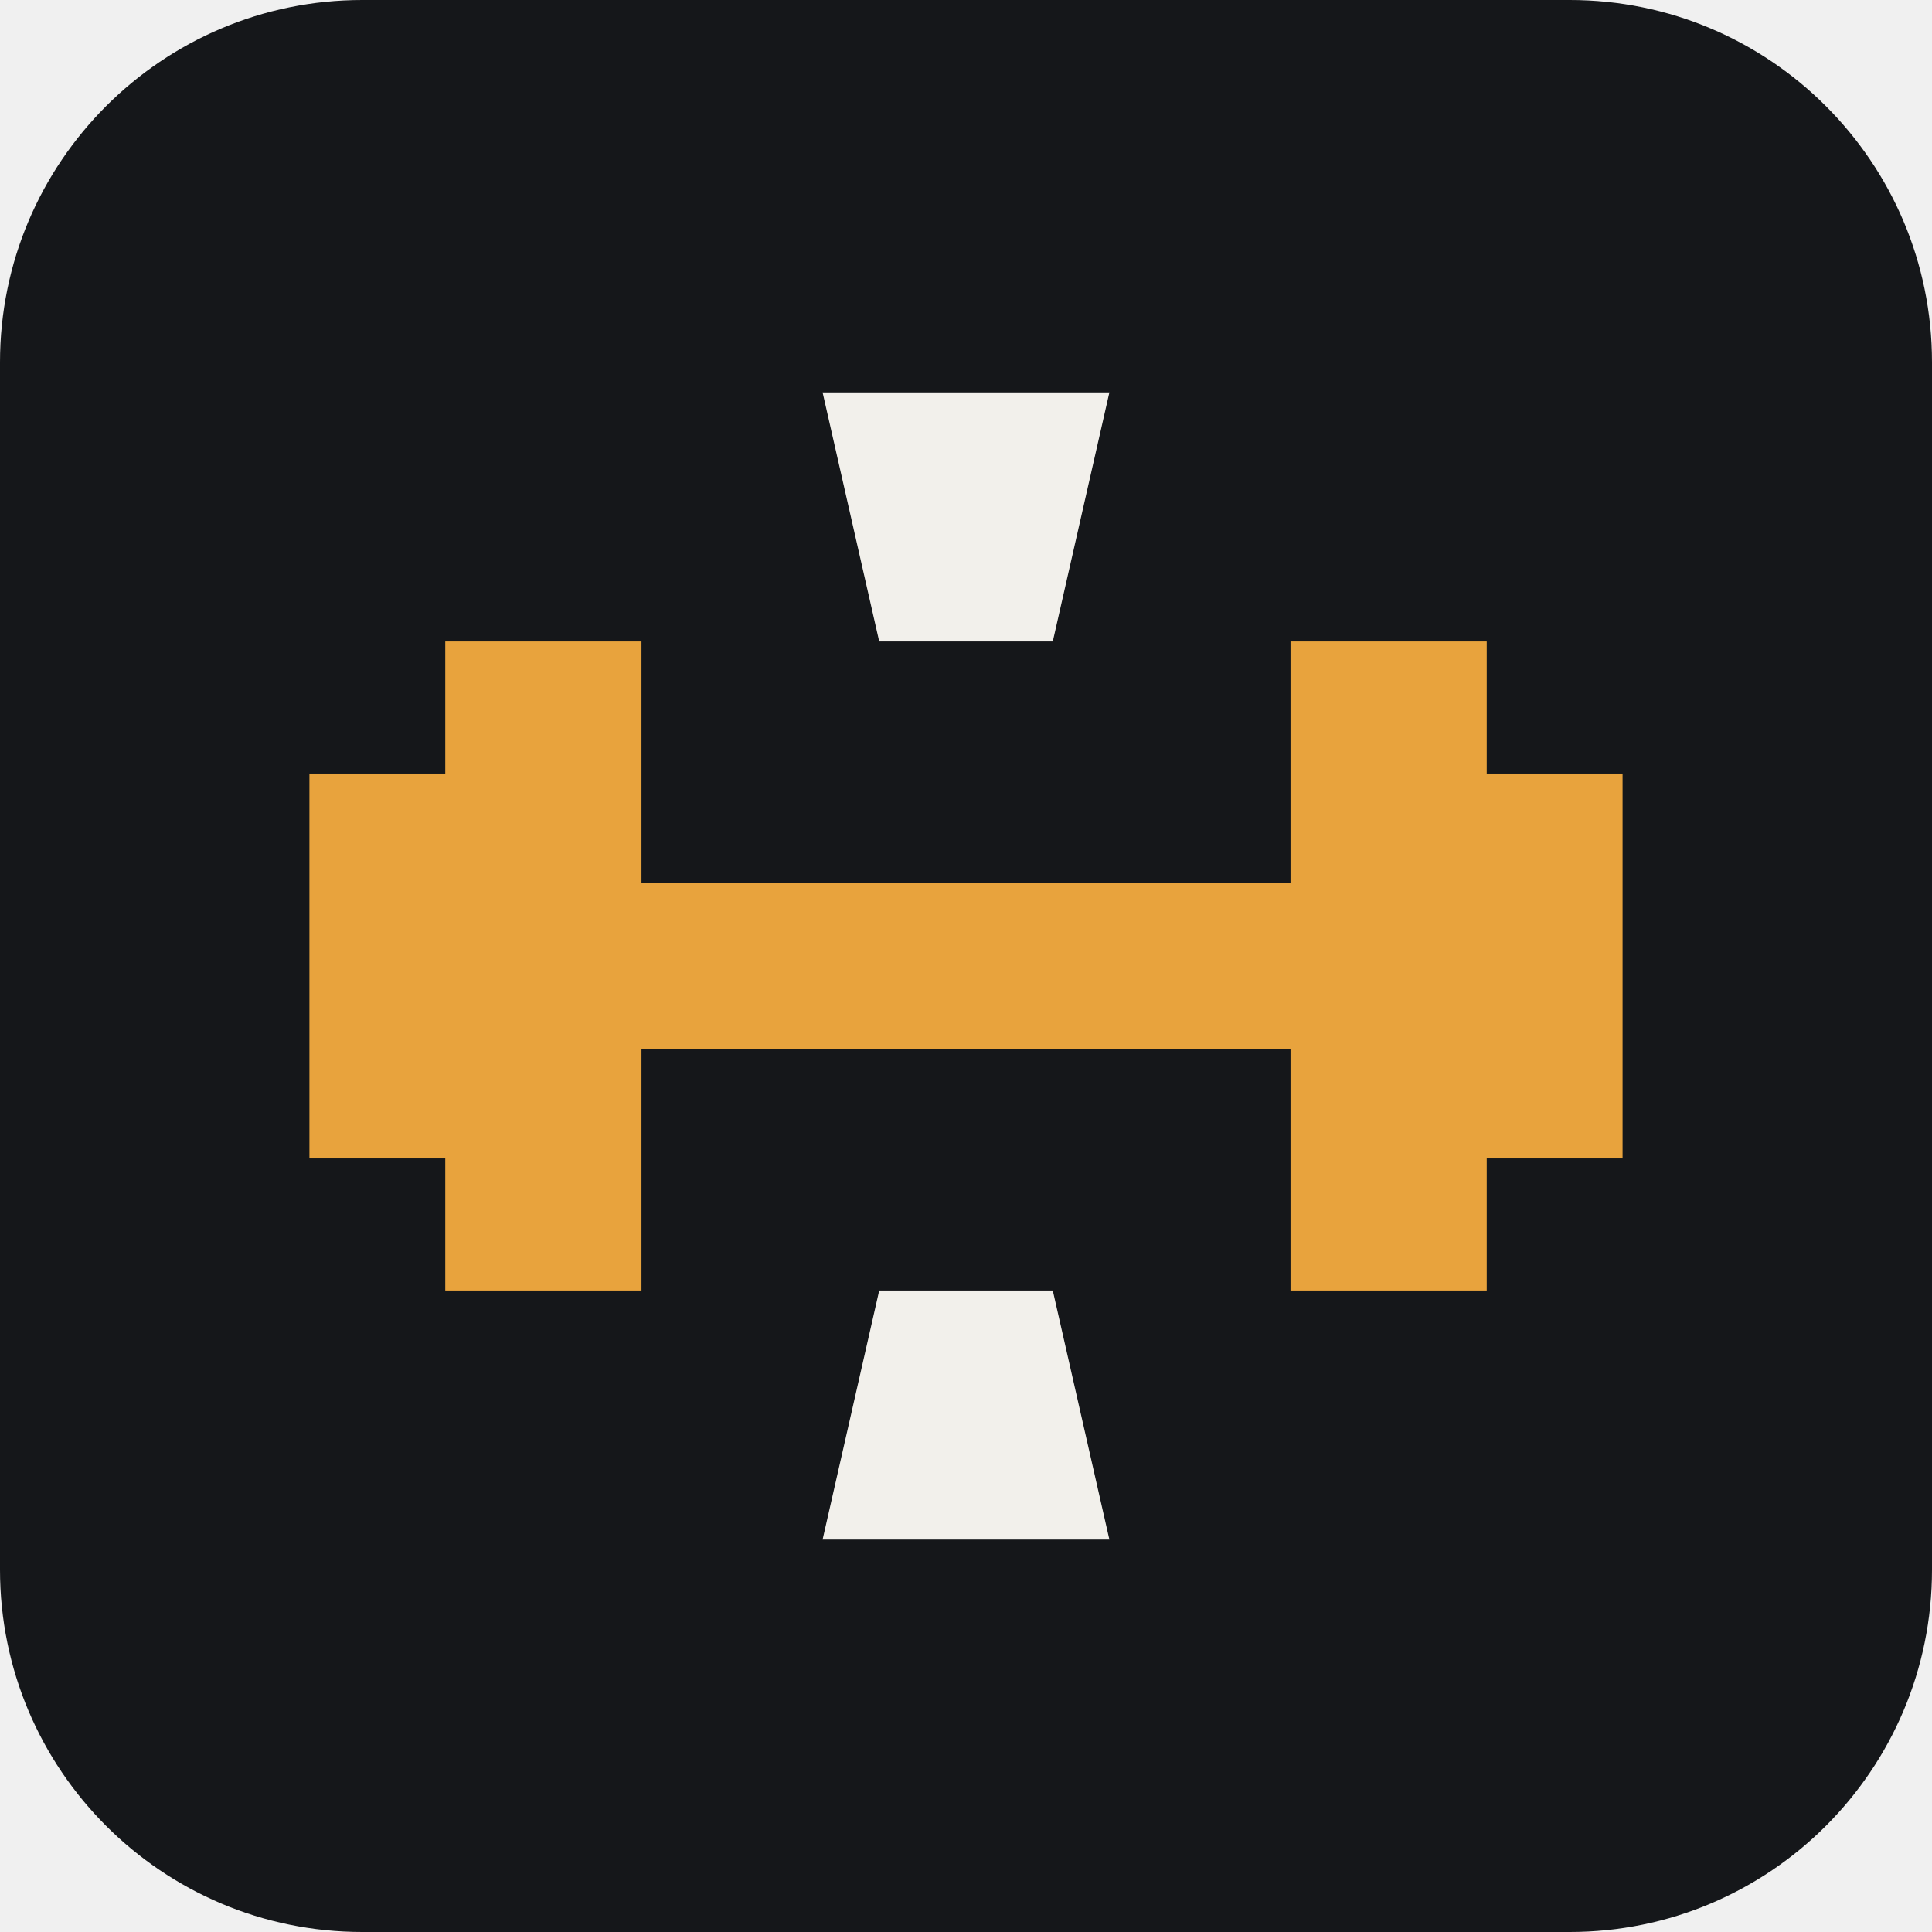
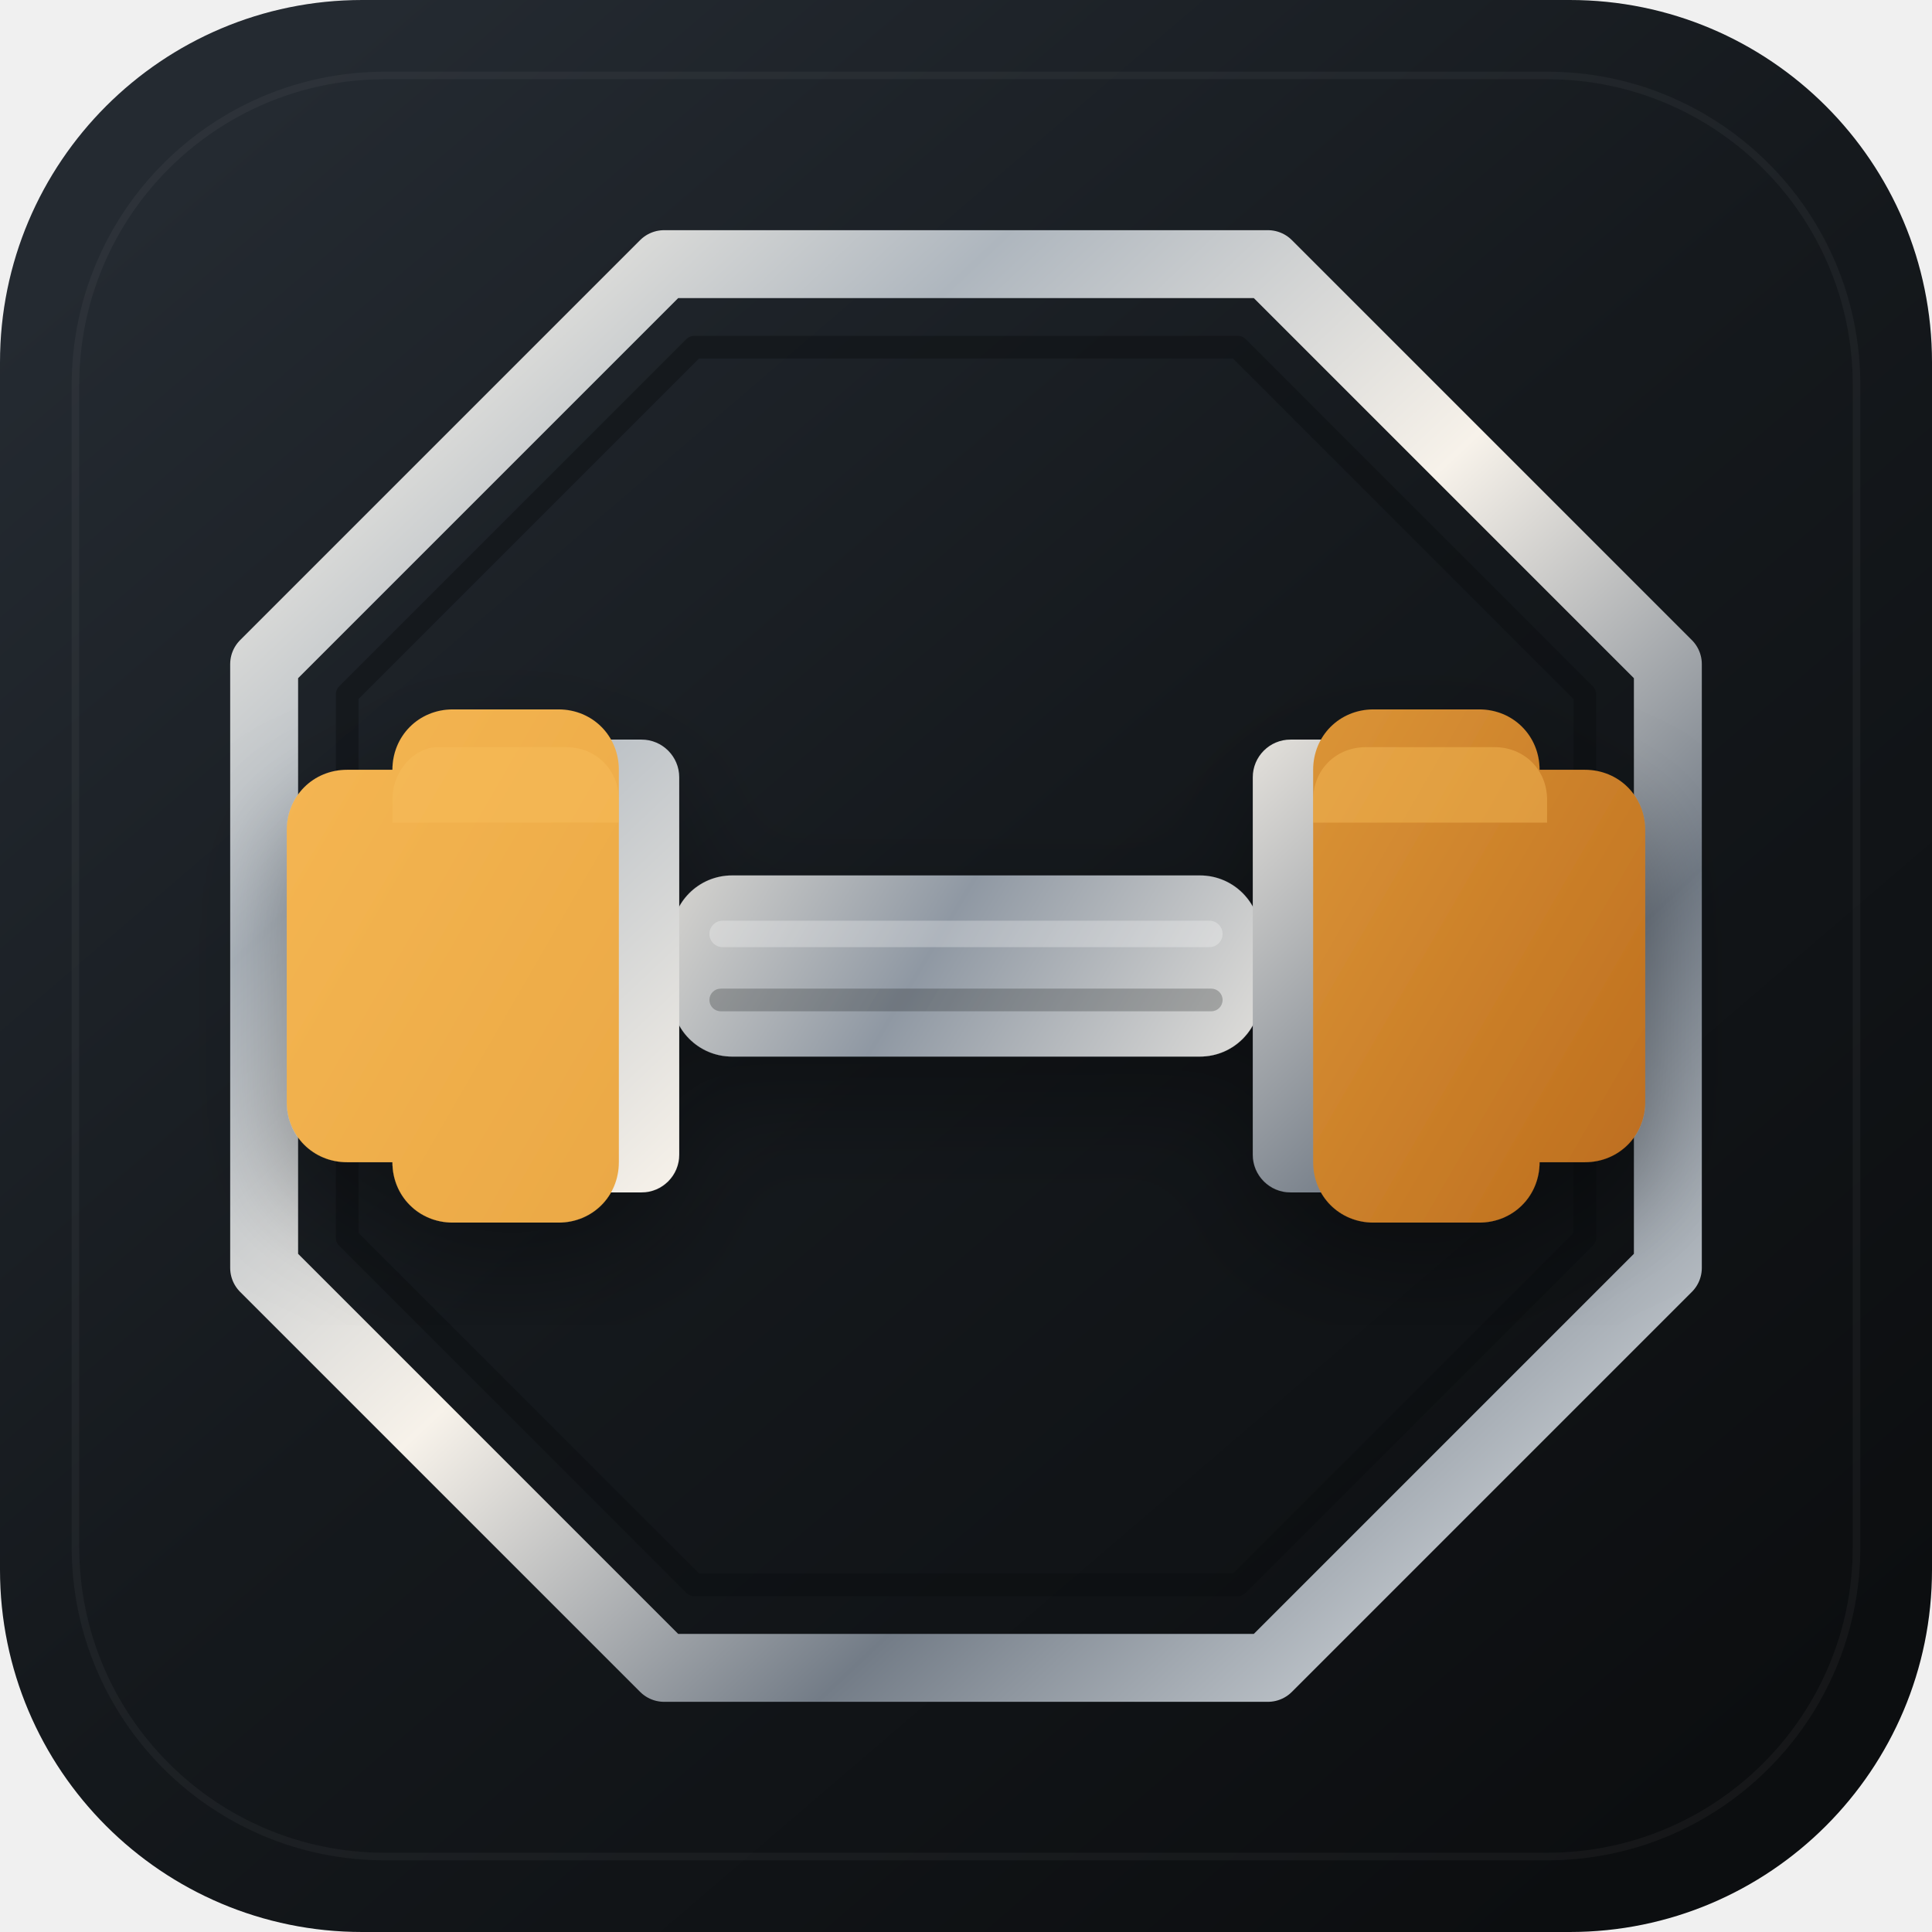
- <svg xmlns="http://www.w3.org/2000/svg" viewBox="0 0 512 512">
-   <rect width="512" height="512" rx="96" fill="#15171A" />
-   <path d="M118 170h52v172h-52zm224 0h52v172h-52zM82 205h36v102H82zm312 0h36v102h-36zm-224 29h172v44H170z" fill="#E8A33D" />
-   <path d="M218 104h76l-15 66h-46z" fill="#F2F0EB" />
-   <path d="M233 342h46l15 66h-76z" fill="#F2F0EB" />
+ <svg xmlns="http://www.w3.org/2000/svg" viewBox="0 0 512 512" role="img" aria-label="The Forge">
+   <defs>
+     <linearGradient id="bg" x1="64" y1="32" x2="448" y2="480" gradientUnits="userSpaceOnUse">
+       <stop offset="0" stop-color="#242A31" />
+       <stop offset="0.48" stop-color="#15191D" />
+       <stop offset="1" stop-color="#0C0E10" />
+     </linearGradient>
+     <linearGradient id="steel" x1="92" y1="82" x2="420" y2="430" gradientUnits="userSpaceOnUse">
+       <stop offset="0" stop-color="#F4F0E8" />
+       <stop offset="0.22" stop-color="#AEB6BE" />
+       <stop offset="0.48" stop-color="#F7F2EA" />
+       <stop offset="0.74" stop-color="#737C87" />
+       <stop offset="1" stop-color="#D7DCE0" />
+     </linearGradient>
+     <linearGradient id="steelDark" x1="170" y1="204" x2="342" y2="308" gradientUnits="userSpaceOnUse">
+       <stop offset="0" stop-color="#ECE7DE" />
+       <stop offset="0.45" stop-color="#8F98A3" />
+       <stop offset="1" stop-color="#F3EFE8" />
+     </linearGradient>
+     <linearGradient id="amber" x1="100" y1="166" x2="412" y2="346" gradientUnits="userSpaceOnUse">
+       <stop offset="0" stop-color="#F4B552" />
+       <stop offset="0.45" stop-color="#E9A642" />
+       <stop offset="1" stop-color="#BE6F1F" />
+     </linearGradient>
+     <filter id="softShadow" x="-20%" y="-20%" width="140%" height="140%">
+       <feDropShadow dx="0" dy="12" stdDeviation="14" flood-color="#000000" flood-opacity="0.34" />
+     </filter>
+   </defs>
+   <rect width="512" height="512" rx="96" fill="url(#bg)" />
+   <rect x="20" y="20" width="472" height="472" rx="82" fill="none" stroke="#FFFFFF" stroke-opacity="0.04" stroke-width="2" />
+   <path d="M176 70h160l106 106v160L336 442H176L70 336V176L176 70Z" fill="none" stroke="url(#steel)" stroke-width="18" stroke-linejoin="round" />
+   <path d="M184 92h144l92 92v144l-92 92H184l-92-92V184l92-92Z" fill="none" stroke="#0B0D0F" stroke-opacity="0.42" stroke-width="6" stroke-linejoin="round" />
+   <g filter="url(#softShadow)">
+     <rect x="178" y="232" width="156" height="48" rx="16" fill="url(#steelDark)" />
+     <rect x="188" y="244" width="136" height="7" rx="3.5" fill="#FFFFFF" fill-opacity="0.28" />
+     <rect x="188" y="262" width="136" height="6" rx="3" fill="#0B0D0F" fill-opacity="0.24" />
+     <rect x="146" y="196" width="34" height="120" rx="10" fill="url(#steel)" />
+     <rect x="332" y="196" width="34" height="120" rx="10" fill="url(#steel)" />
+     <path d="M104 204c0-9 7-16 16-16h28c9 0 16 7 16 16v104c0 9-7 16-16 16h-28c-9 0-16-7-16-16V204Z" fill="url(#amber)" />
+     <path d="M76 220c0-9 7-16 16-16h24v104H92c-9 0-16-7-16-16v-72Z" fill="url(#amber)" />
+     <path d="M348 204c0-9 7-16 16-16h28c9 0 16 7 16 16v104c0 9-7 16-16 16h-28c-9 0-16-7-16-16V204Z" fill="url(#amber)" />
+     <path d="M396 204h24c9 0 16 7 16 16v72c0 9-7 16-16 16h-24V204Z" fill="url(#amber)" />
+     <path d="M116 198h34c8 0 14 6 14 14v6H104v-6c0-8 6-14 12-14Z" fill="#F7C05B" fill-opacity="0.42" />
+     <path d="M362 198h34c8 0 14 6 14 14v6h-62v-6c0-8 6-14 14-14Z" fill="#F7C05B" fill-opacity="0.42" />
+   </g>
</svg>
